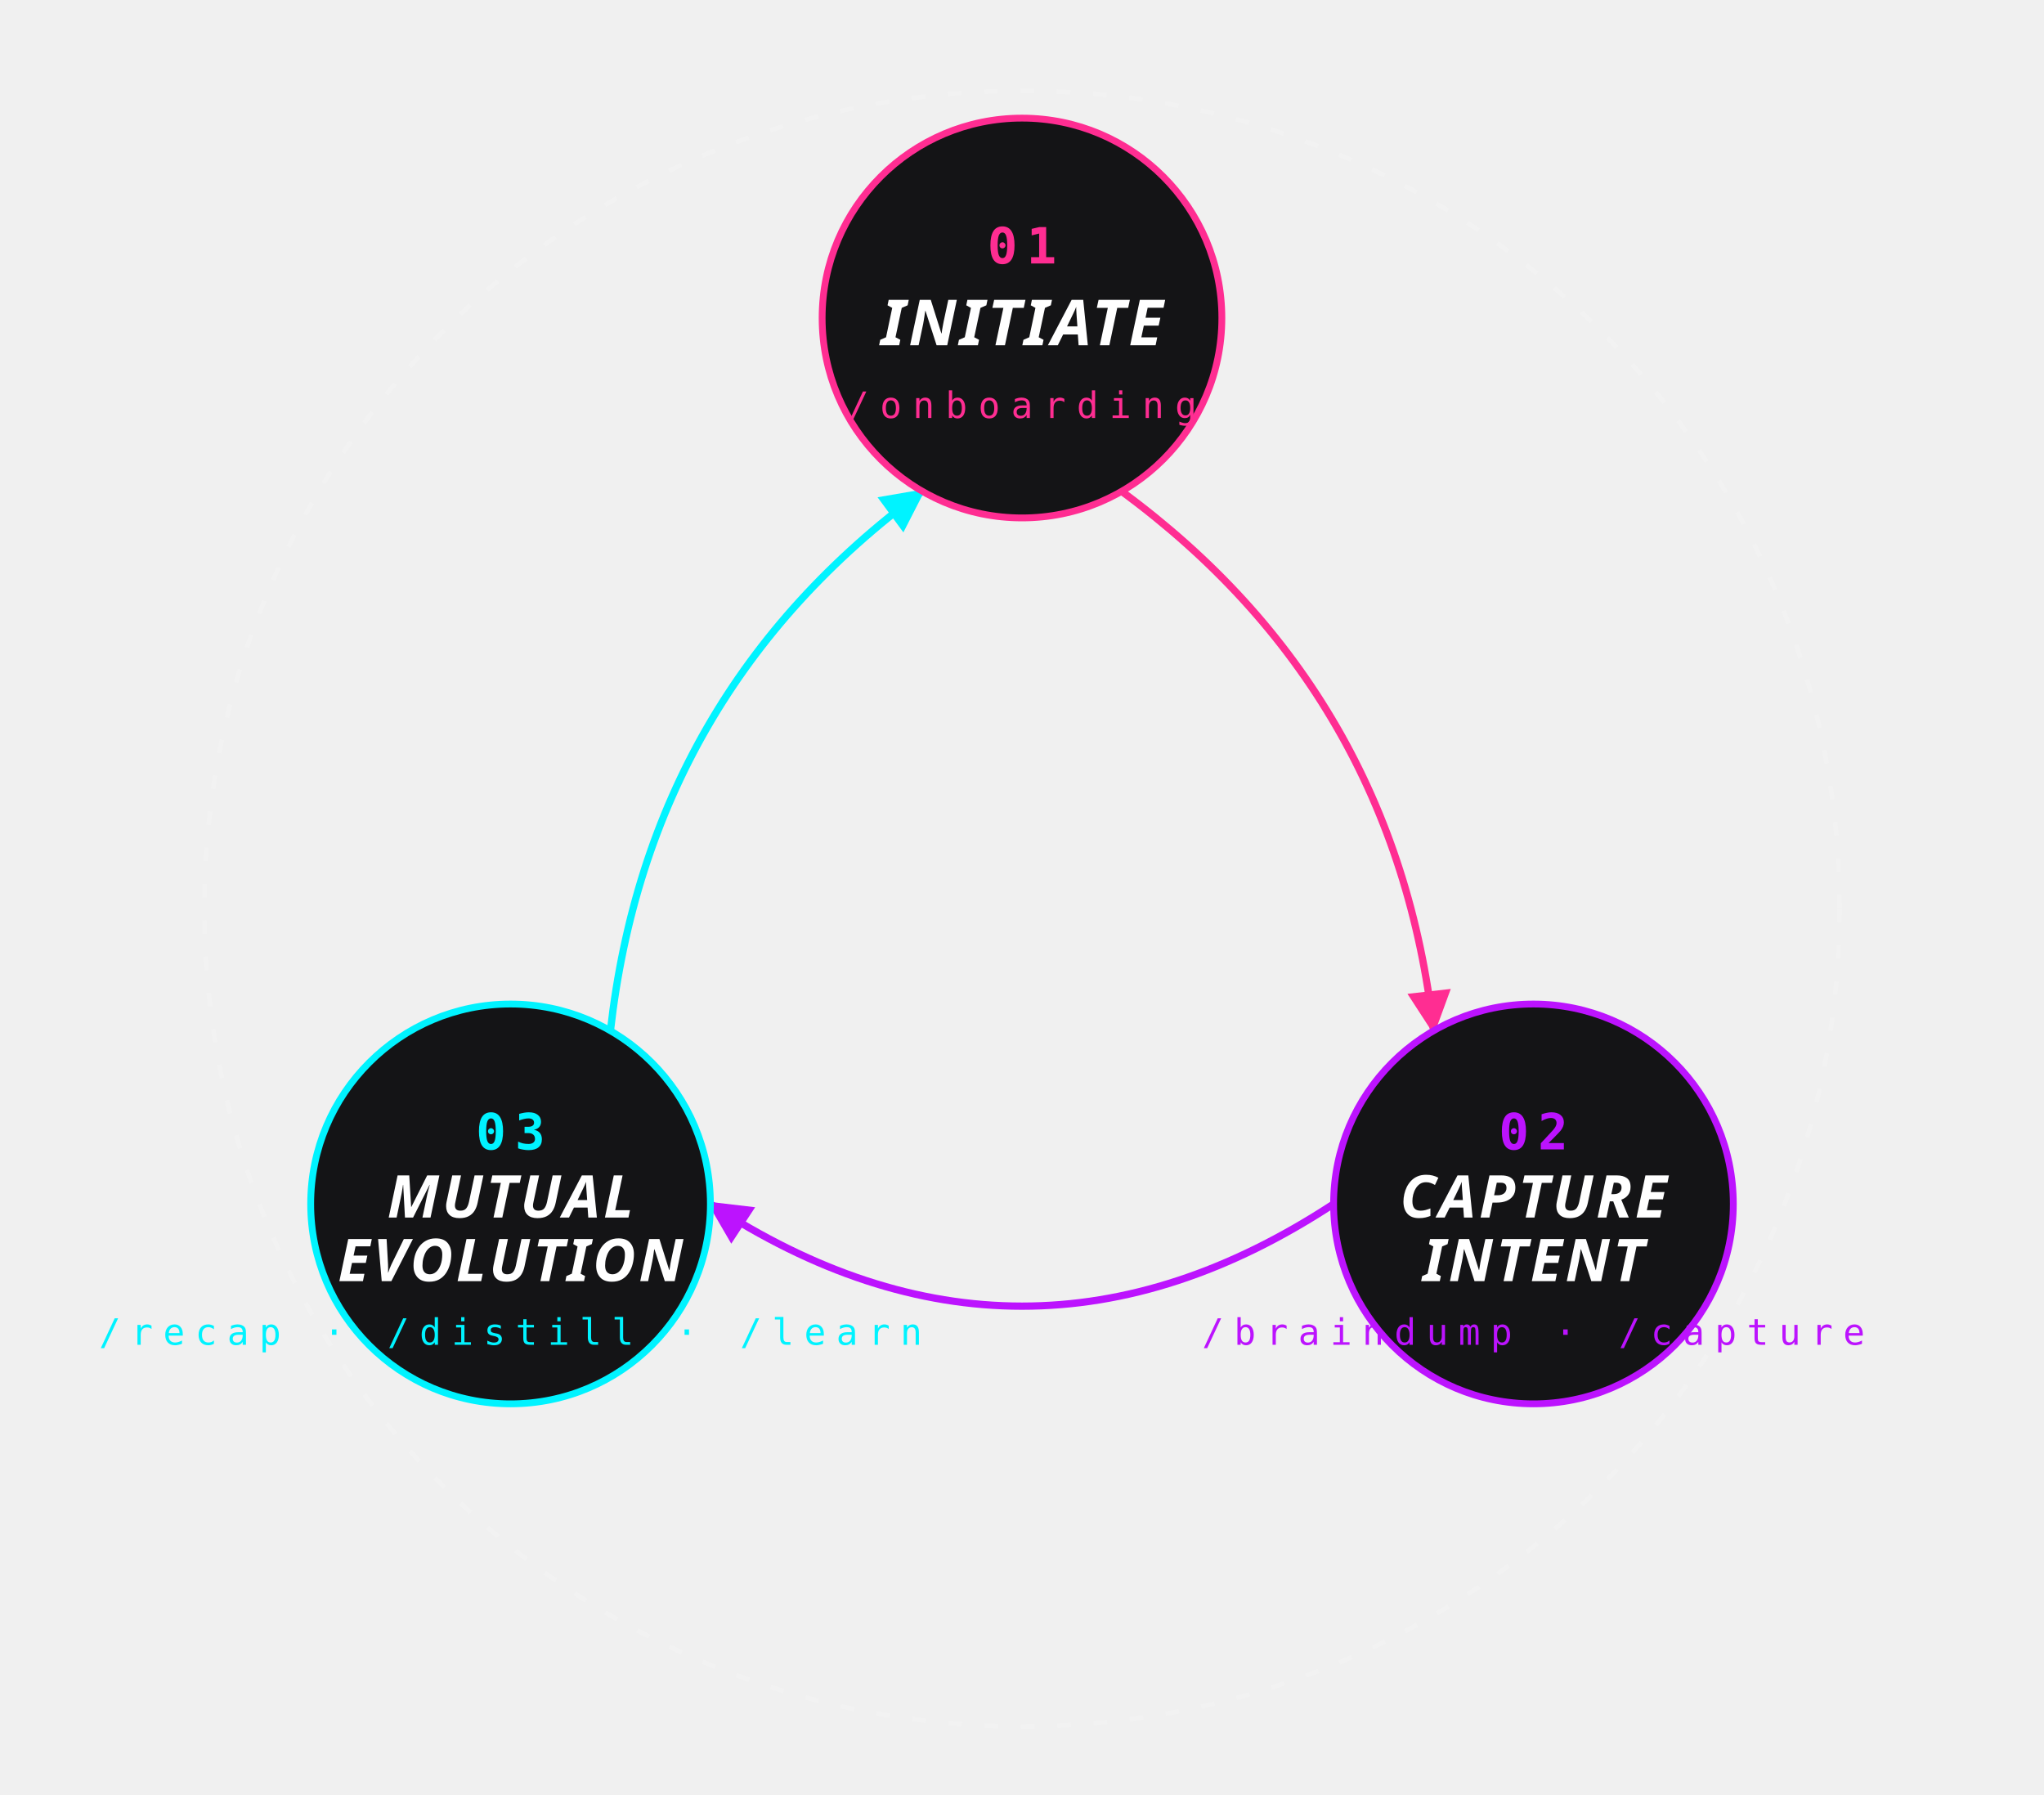
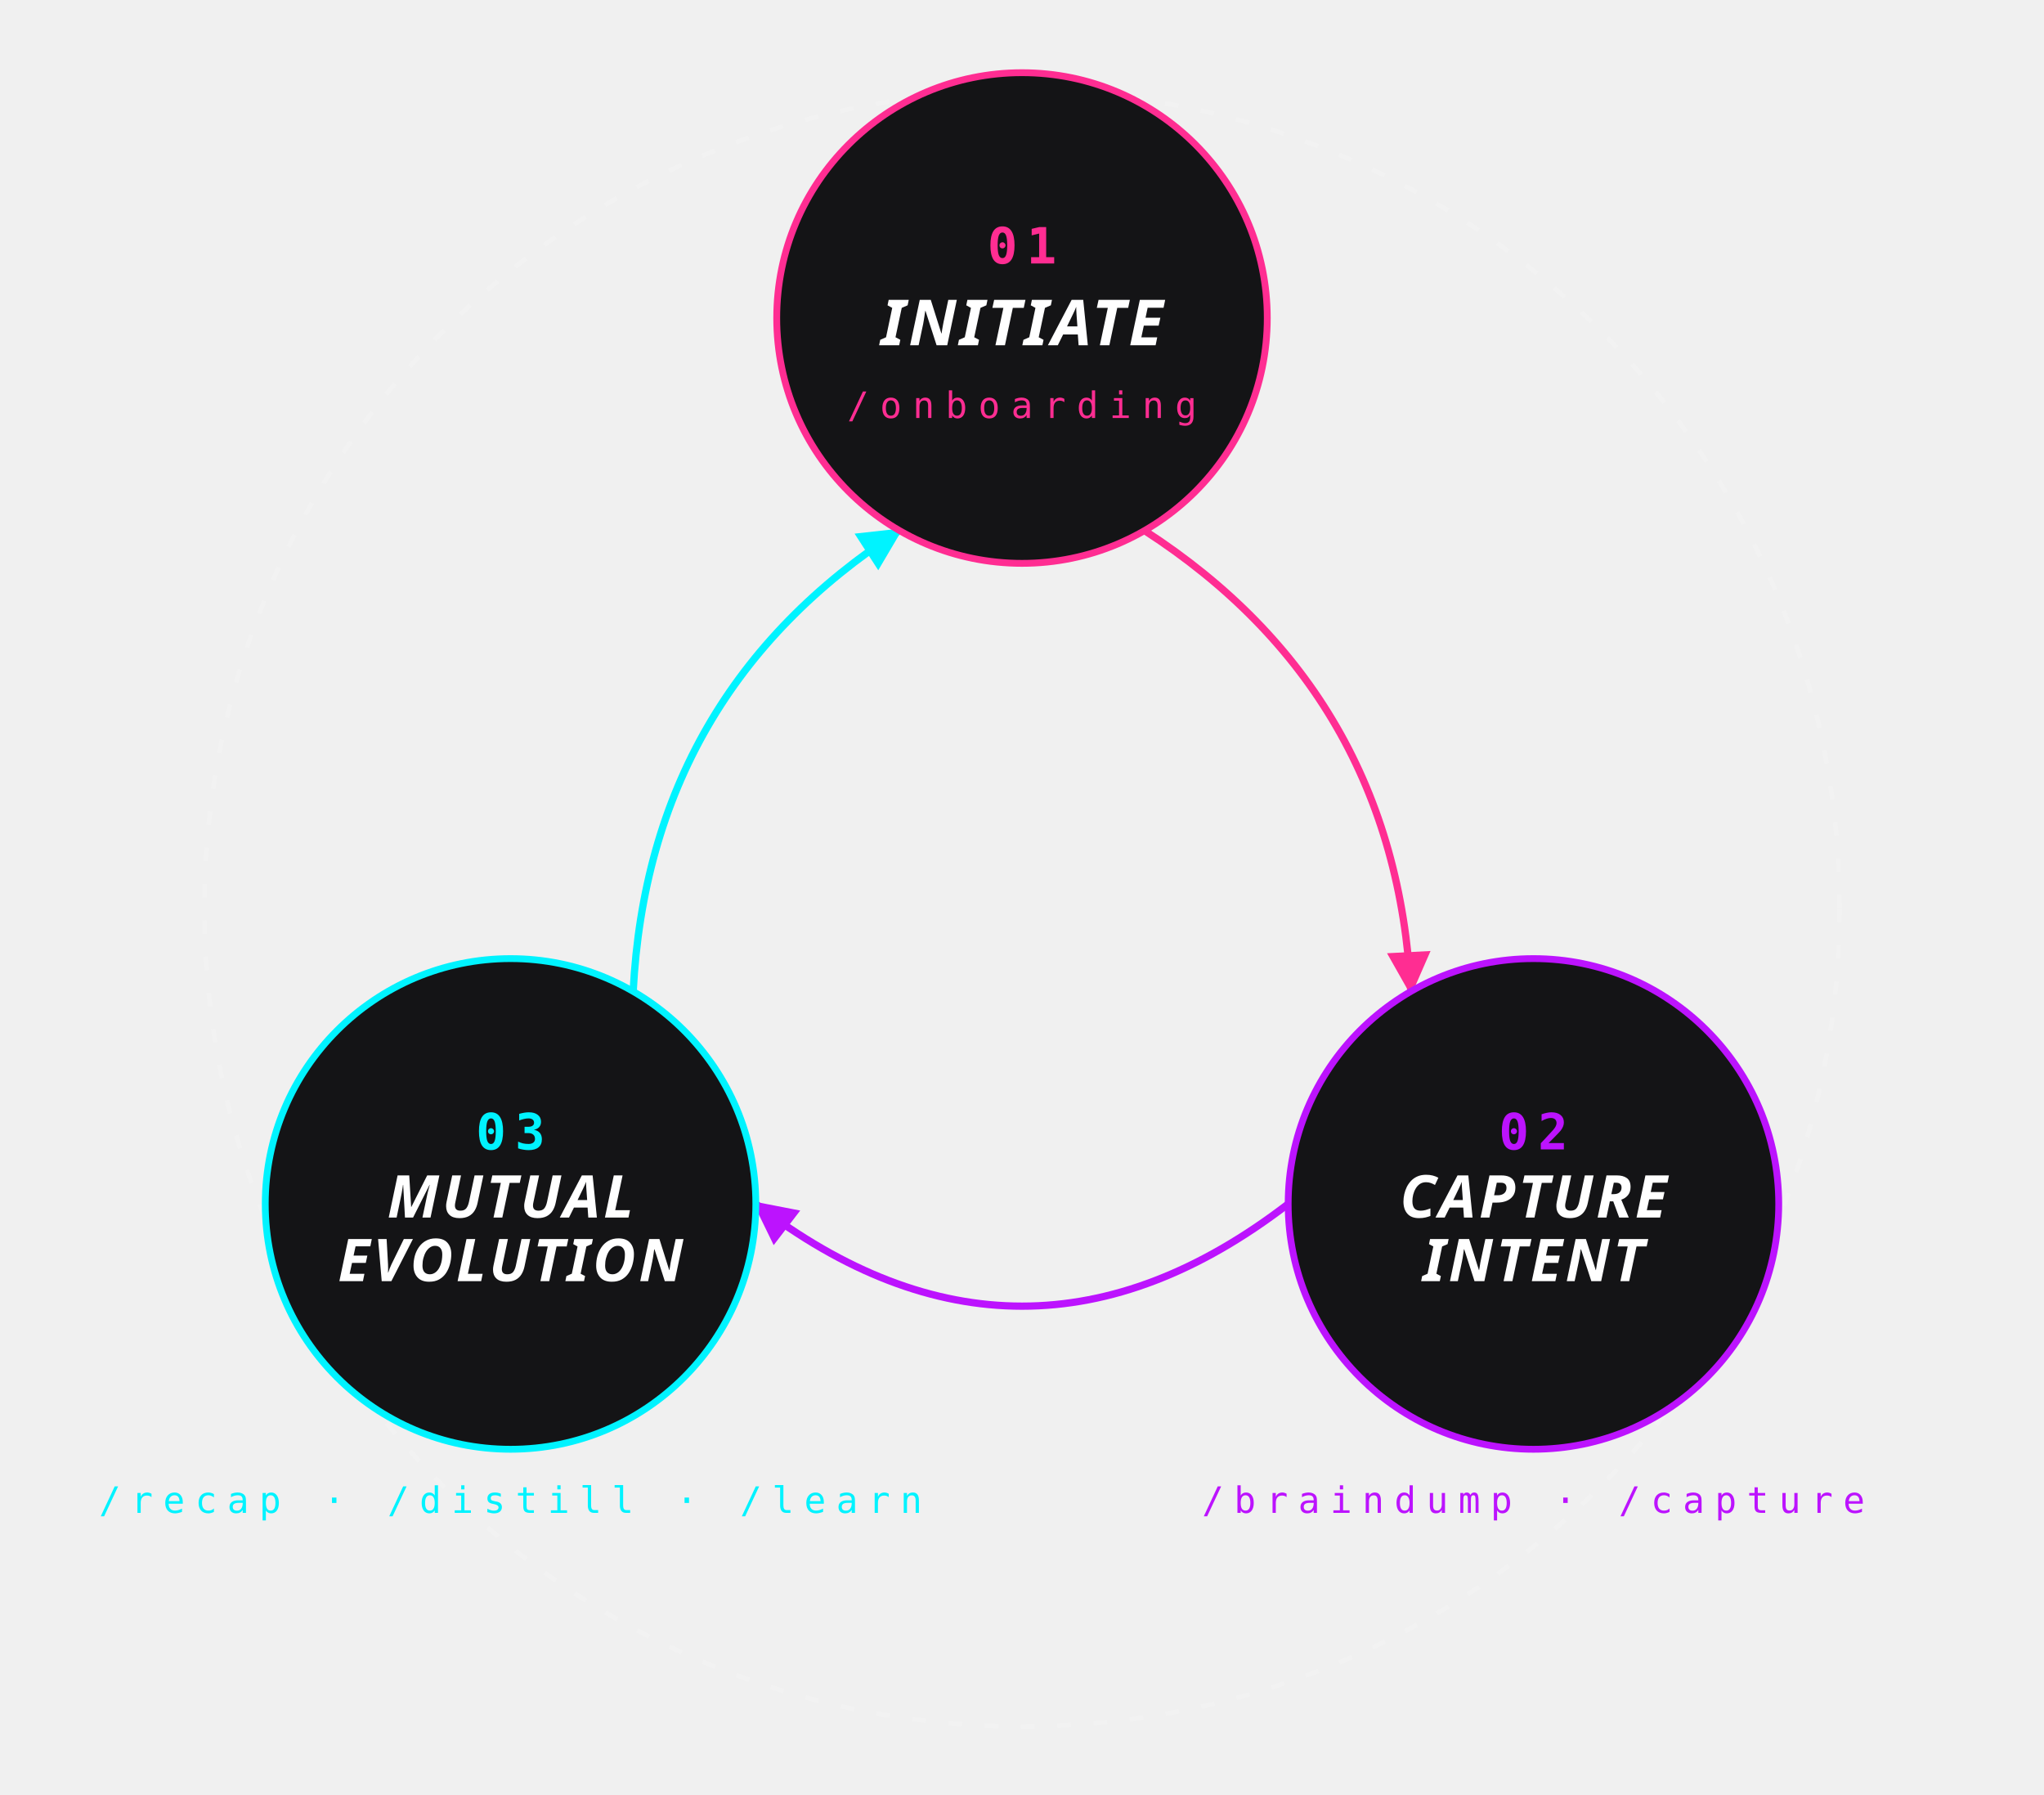
<svg xmlns="http://www.w3.org/2000/svg" viewBox="-225 -200 450 395" width="450" height="395" role="img" aria-labelledby="title desc" font-family="'Chakra Petch', 'Inter', ui-sans-serif, system-ui, sans-serif">
  <style>
    .text-strong { fill: #ffffff; }
    .text-soft   { fill: rgba(255,255,255,0.78); }
    .text-fade   { fill: rgba(255,255,255,0.50); }
    .text-mute   { fill: rgba(255,255,255,0.35); }

    .leg { animation: leg-pulse 4.5s linear infinite; }
    .leg-2 { animation-delay: 1.5s; }
    .leg-3 { animation-delay: 3s; }
    @keyframes leg-pulse {
      0%, 33%, 100% { opacity: 0.5; }
      10%           { opacity: 1; }
    }

    .ring-orbit { animation: ring-orbit-spin 90s linear infinite; transform-origin: 0 0; }
    @keyframes ring-orbit-spin { to { transform: rotate(360deg); } }

    @media (prefers-reduced-motion: reduce) {
      .leg, .ring-orbit { animation: none; opacity: 0.5; }
    }
  </style>
  <defs>
    <marker id="ah-1" viewBox="0 0 10 10" refX="9" refY="5" markerWidth="6" markerHeight="6" orient="auto-start-reverse">
      <path d="M 0 0 L 10 5 L 0 10 z" fill="#ff2d92" />
    </marker>
    <marker id="ah-2" viewBox="0 0 10 10" refX="9" refY="5" markerWidth="6" markerHeight="6" orient="auto-start-reverse">
      <path d="M 0 0 L 10 5 L 0 10 z" fill="#bc13fe" />
    </marker>
    <marker id="ah-3" viewBox="0 0 10 10" refX="9" refY="5" markerWidth="6" markerHeight="6" orient="auto-start-reverse">
      <path d="M 0 0 L 10 5 L 0 10 z" fill="#00f3ff" />
    </marker>
  </defs>
  <circle class="ring-orbit" cx="0" cy="0" r="180" fill="none" stroke="rgba(255,255,255,0.14)" stroke-width="1" stroke-dasharray="3 5" />
  <g class="leg">
-     <path d="M 22 -91.8 Q 82.2 -47.5 90.6 26.8" fill="none" stroke="#ff2d92" stroke-width="1.6" marker-end="url(#ah-1)" />
+     <path d="M 27 -83.2 Q 82.2 -47.5 85.6 18.2" fill="none" stroke="#ff2d92" stroke-width="1.6" marker-end="url(#ah-1)" />
  </g>
  <g class="leg leg-2">
-     <path d="M 68.6 65 Q 0 110 -68.6 65" fill="none" stroke="#bc13fe" stroke-width="1.6" marker-end="url(#ah-2)" />
+     <path d="M 58.6 65 Q 0 110 -58.6 65" fill="none" stroke="#bc13fe" stroke-width="1.6" marker-end="url(#ah-2)" />
  </g>
  <g class="leg leg-3">
-     <path d="M -90.6 26.8 Q -82.2 -47.5 -22 -91.8" fill="none" stroke="#00f3ff" stroke-width="1.6" marker-end="url(#ah-3)" />
+     <path d="M -85.6 18.2 Q -82.2 -47.5 -27 -83.2" fill="none" stroke="#00f3ff" stroke-width="1.6" marker-end="url(#ah-3)" />
  </g>
  <g transform="translate(0,-130)">
-     <circle cx="0" cy="0" r="44" fill="rgba(2,2,4,0.92)" stroke="#ff2d92" stroke-width="1.5" />
+     <circle cx="0" cy="0" r="54" fill="rgba(2,2,4,0.92)" stroke="#ff2d92" stroke-width="1.5" />
    <text x="0" y="-12" text-anchor="middle" font-family="'JetBrains Mono', monospace" font-size="11" font-weight="700" fill="#ff2d92" letter-spacing="0.18em">01</text>
    <text x="0" y="6" text-anchor="middle" font-family="'Chakra Petch', sans-serif" font-style="italic" font-weight="700" font-size="14" letter-spacing="0.05em" class="text-strong">INITIATE</text>
    <text x="0" y="22" text-anchor="middle" font-family="'JetBrains Mono', monospace" font-size="8" letter-spacing="0.30em" fill="#ff2d92">/onboarding</text>
  </g>
  <g transform="translate(112.6,65)">
-     <circle cx="0" cy="0" r="44" fill="rgba(2,2,4,0.92)" stroke="#bc13fe" stroke-width="1.5" />
+     <circle cx="0" cy="0" r="54" fill="rgba(2,2,4,0.92)" stroke="#bc13fe" stroke-width="1.5" />
    <text x="0" y="-12" text-anchor="middle" font-family="'JetBrains Mono', monospace" font-size="11" font-weight="700" fill="#bc13fe" letter-spacing="0.18em">02</text>
    <text x="0" y="3" text-anchor="middle" font-family="'Chakra Petch', sans-serif" font-style="italic" font-weight="700" font-size="13" letter-spacing="0.05em" class="text-strong">CAPTURE</text>
    <text x="0" y="17" text-anchor="middle" font-family="'Chakra Petch', sans-serif" font-style="italic" font-weight="700" font-size="13" letter-spacing="0.05em" class="text-strong">INTENT</text>
-     <text x="0" y="31" text-anchor="middle" font-family="'JetBrains Mono', monospace" font-size="8" letter-spacing="0.28em" fill="#bc13fe">/braindump · /capture</text>
+     <text x="0" y="68" text-anchor="middle" font-family="'JetBrains Mono', monospace" font-size="8" letter-spacing="0.28em" fill="#bc13fe">/braindump · /capture</text>
  </g>
  <g transform="translate(-112.6,65)">
-     <circle cx="0" cy="0" r="44" fill="rgba(2,2,4,0.92)" stroke="#00f3ff" stroke-width="1.5" />
+     <circle cx="0" cy="0" r="54" fill="rgba(2,2,4,0.92)" stroke="#00f3ff" stroke-width="1.5" />
    <text x="0" y="-12" text-anchor="middle" font-family="'JetBrains Mono', monospace" font-size="11" font-weight="700" fill="#00f3ff" letter-spacing="0.18em">03</text>
    <text x="0" y="3" text-anchor="middle" font-family="'Chakra Petch', sans-serif" font-style="italic" font-weight="700" font-size="13" letter-spacing="0.05em" class="text-strong">MUTUAL</text>
    <text x="0" y="17" text-anchor="middle" font-family="'Chakra Petch', sans-serif" font-style="italic" font-weight="700" font-size="13" letter-spacing="0.05em" class="text-strong">EVOLUTION</text>
-     <text x="0" y="31" text-anchor="middle" font-family="'JetBrains Mono', monospace" font-size="8" letter-spacing="0.28em" fill="#00f3ff">/recap · /distill · /learn</text>
+     <text x="0" y="68" text-anchor="middle" font-family="'JetBrains Mono', monospace" font-size="8" letter-spacing="0.28em" fill="#00f3ff">/recap · /distill · /learn</text>
  </g>
</svg>
